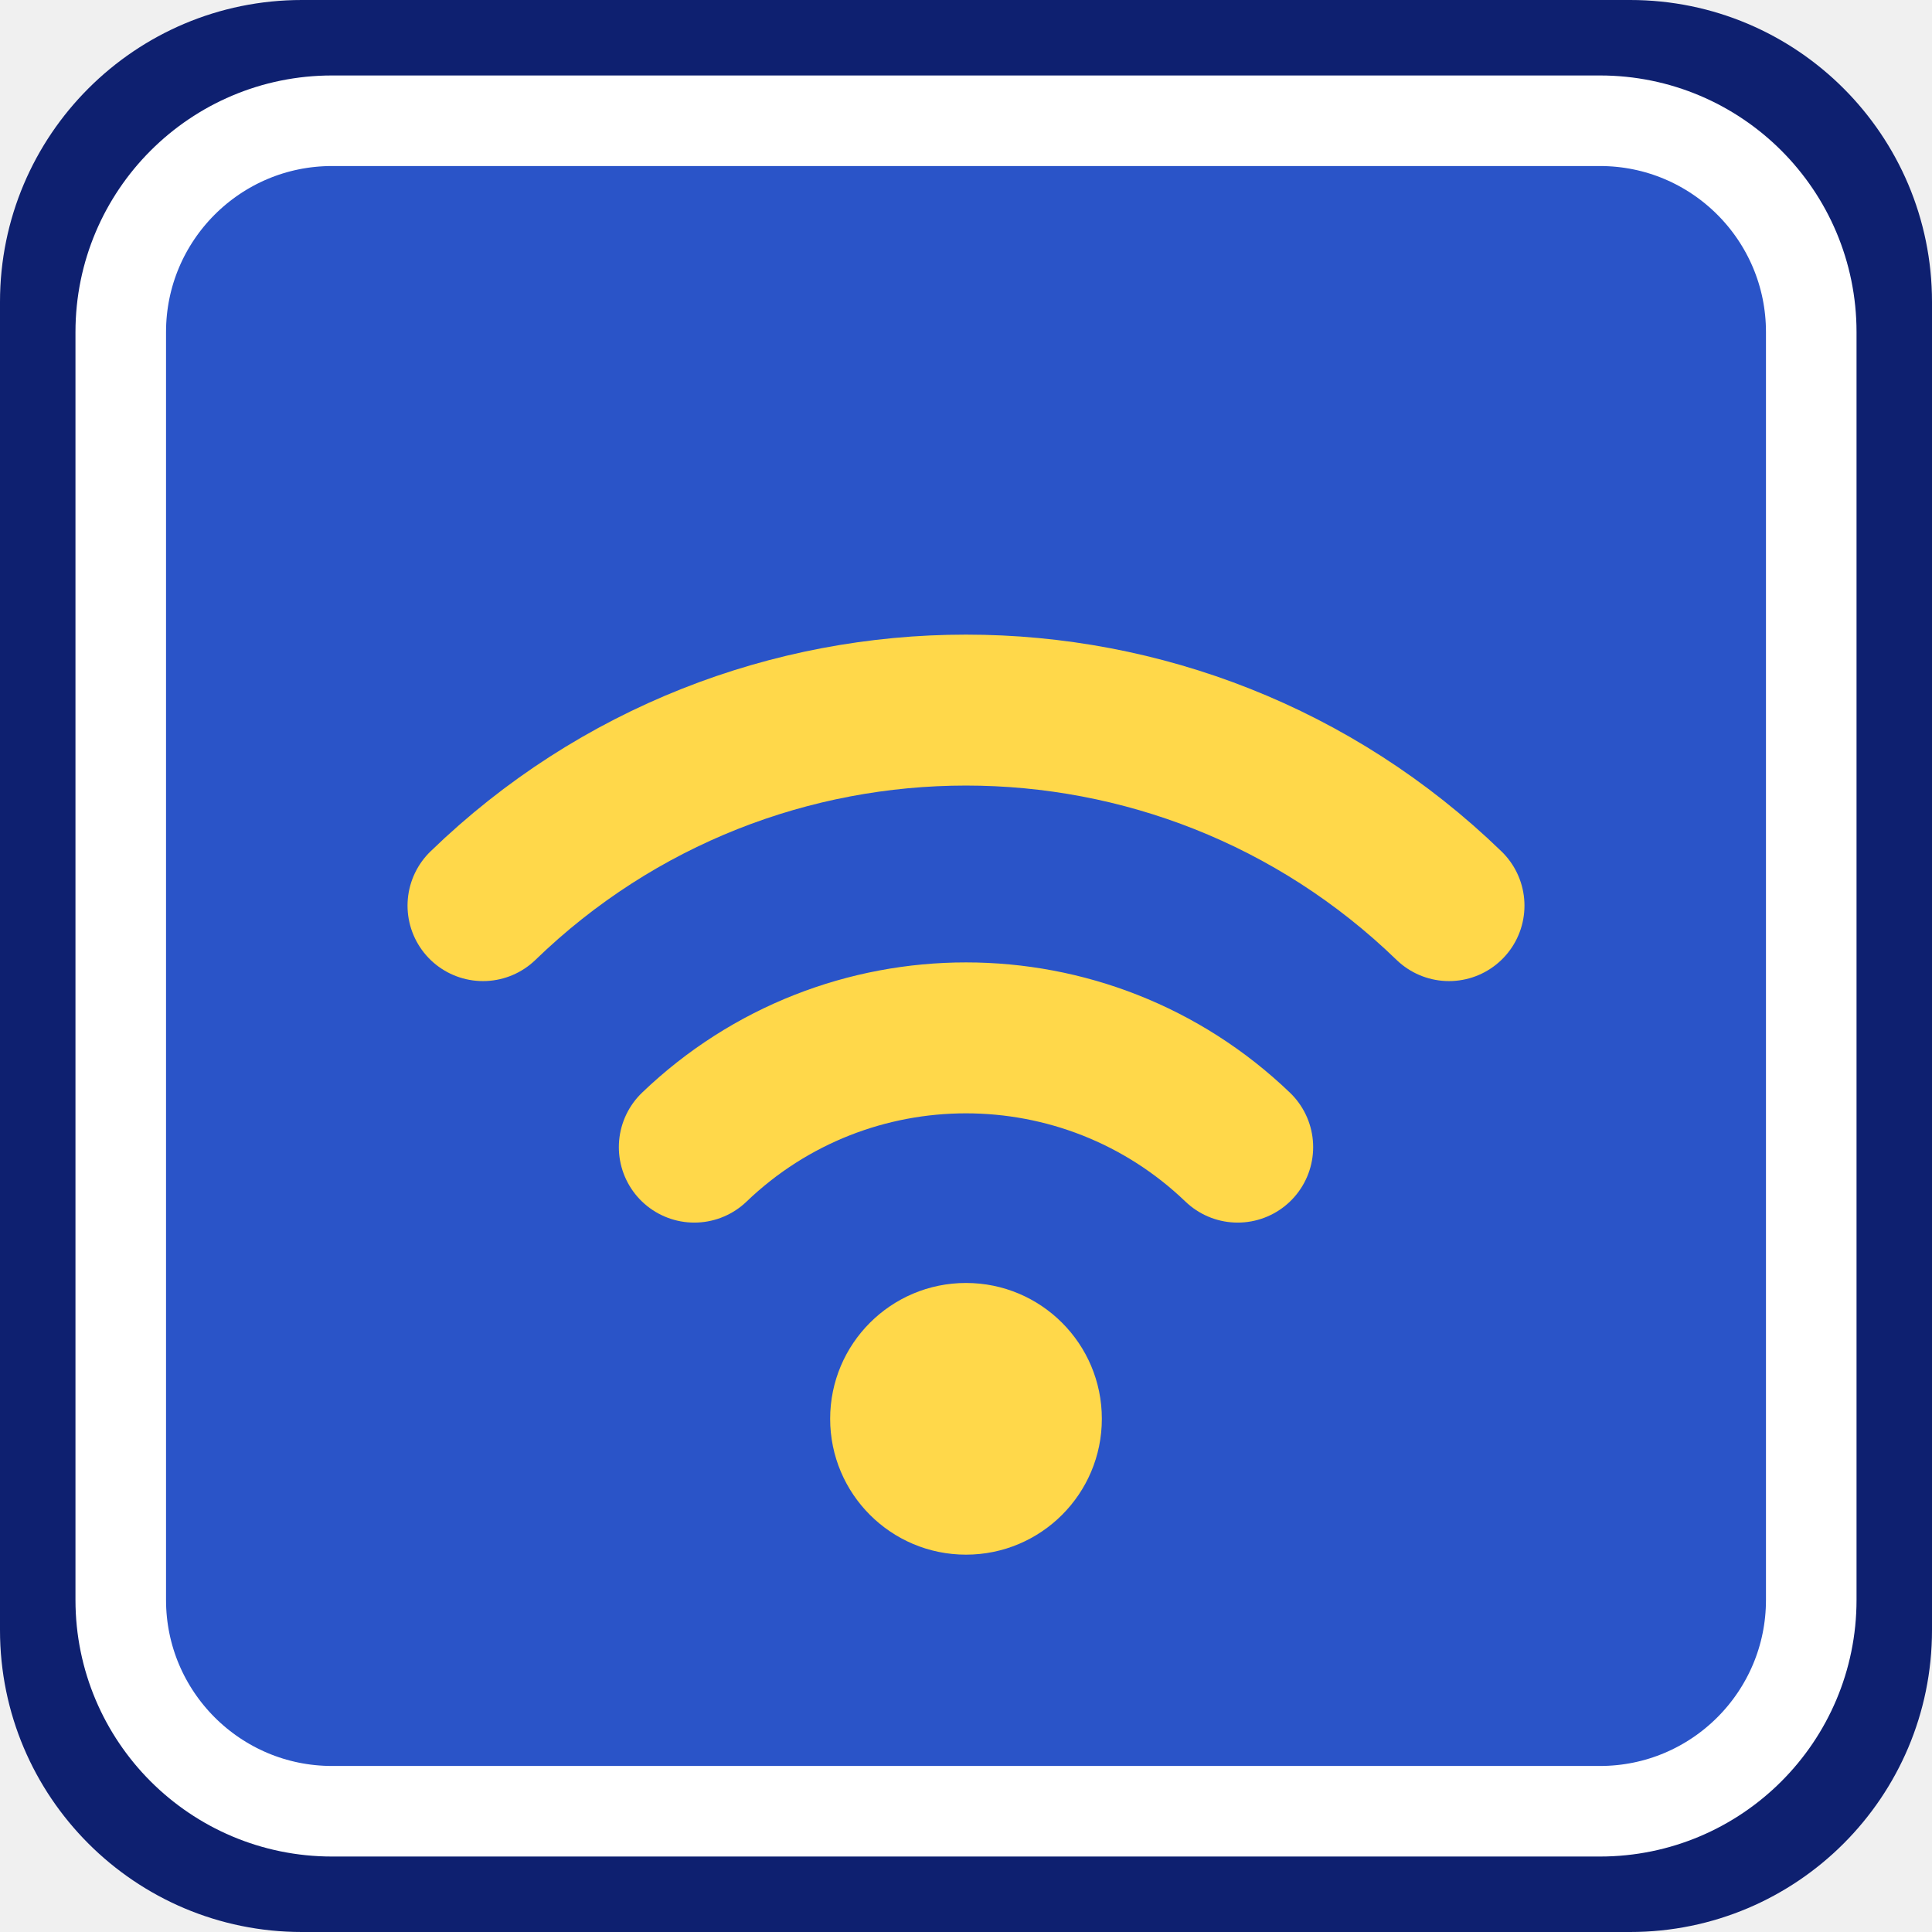
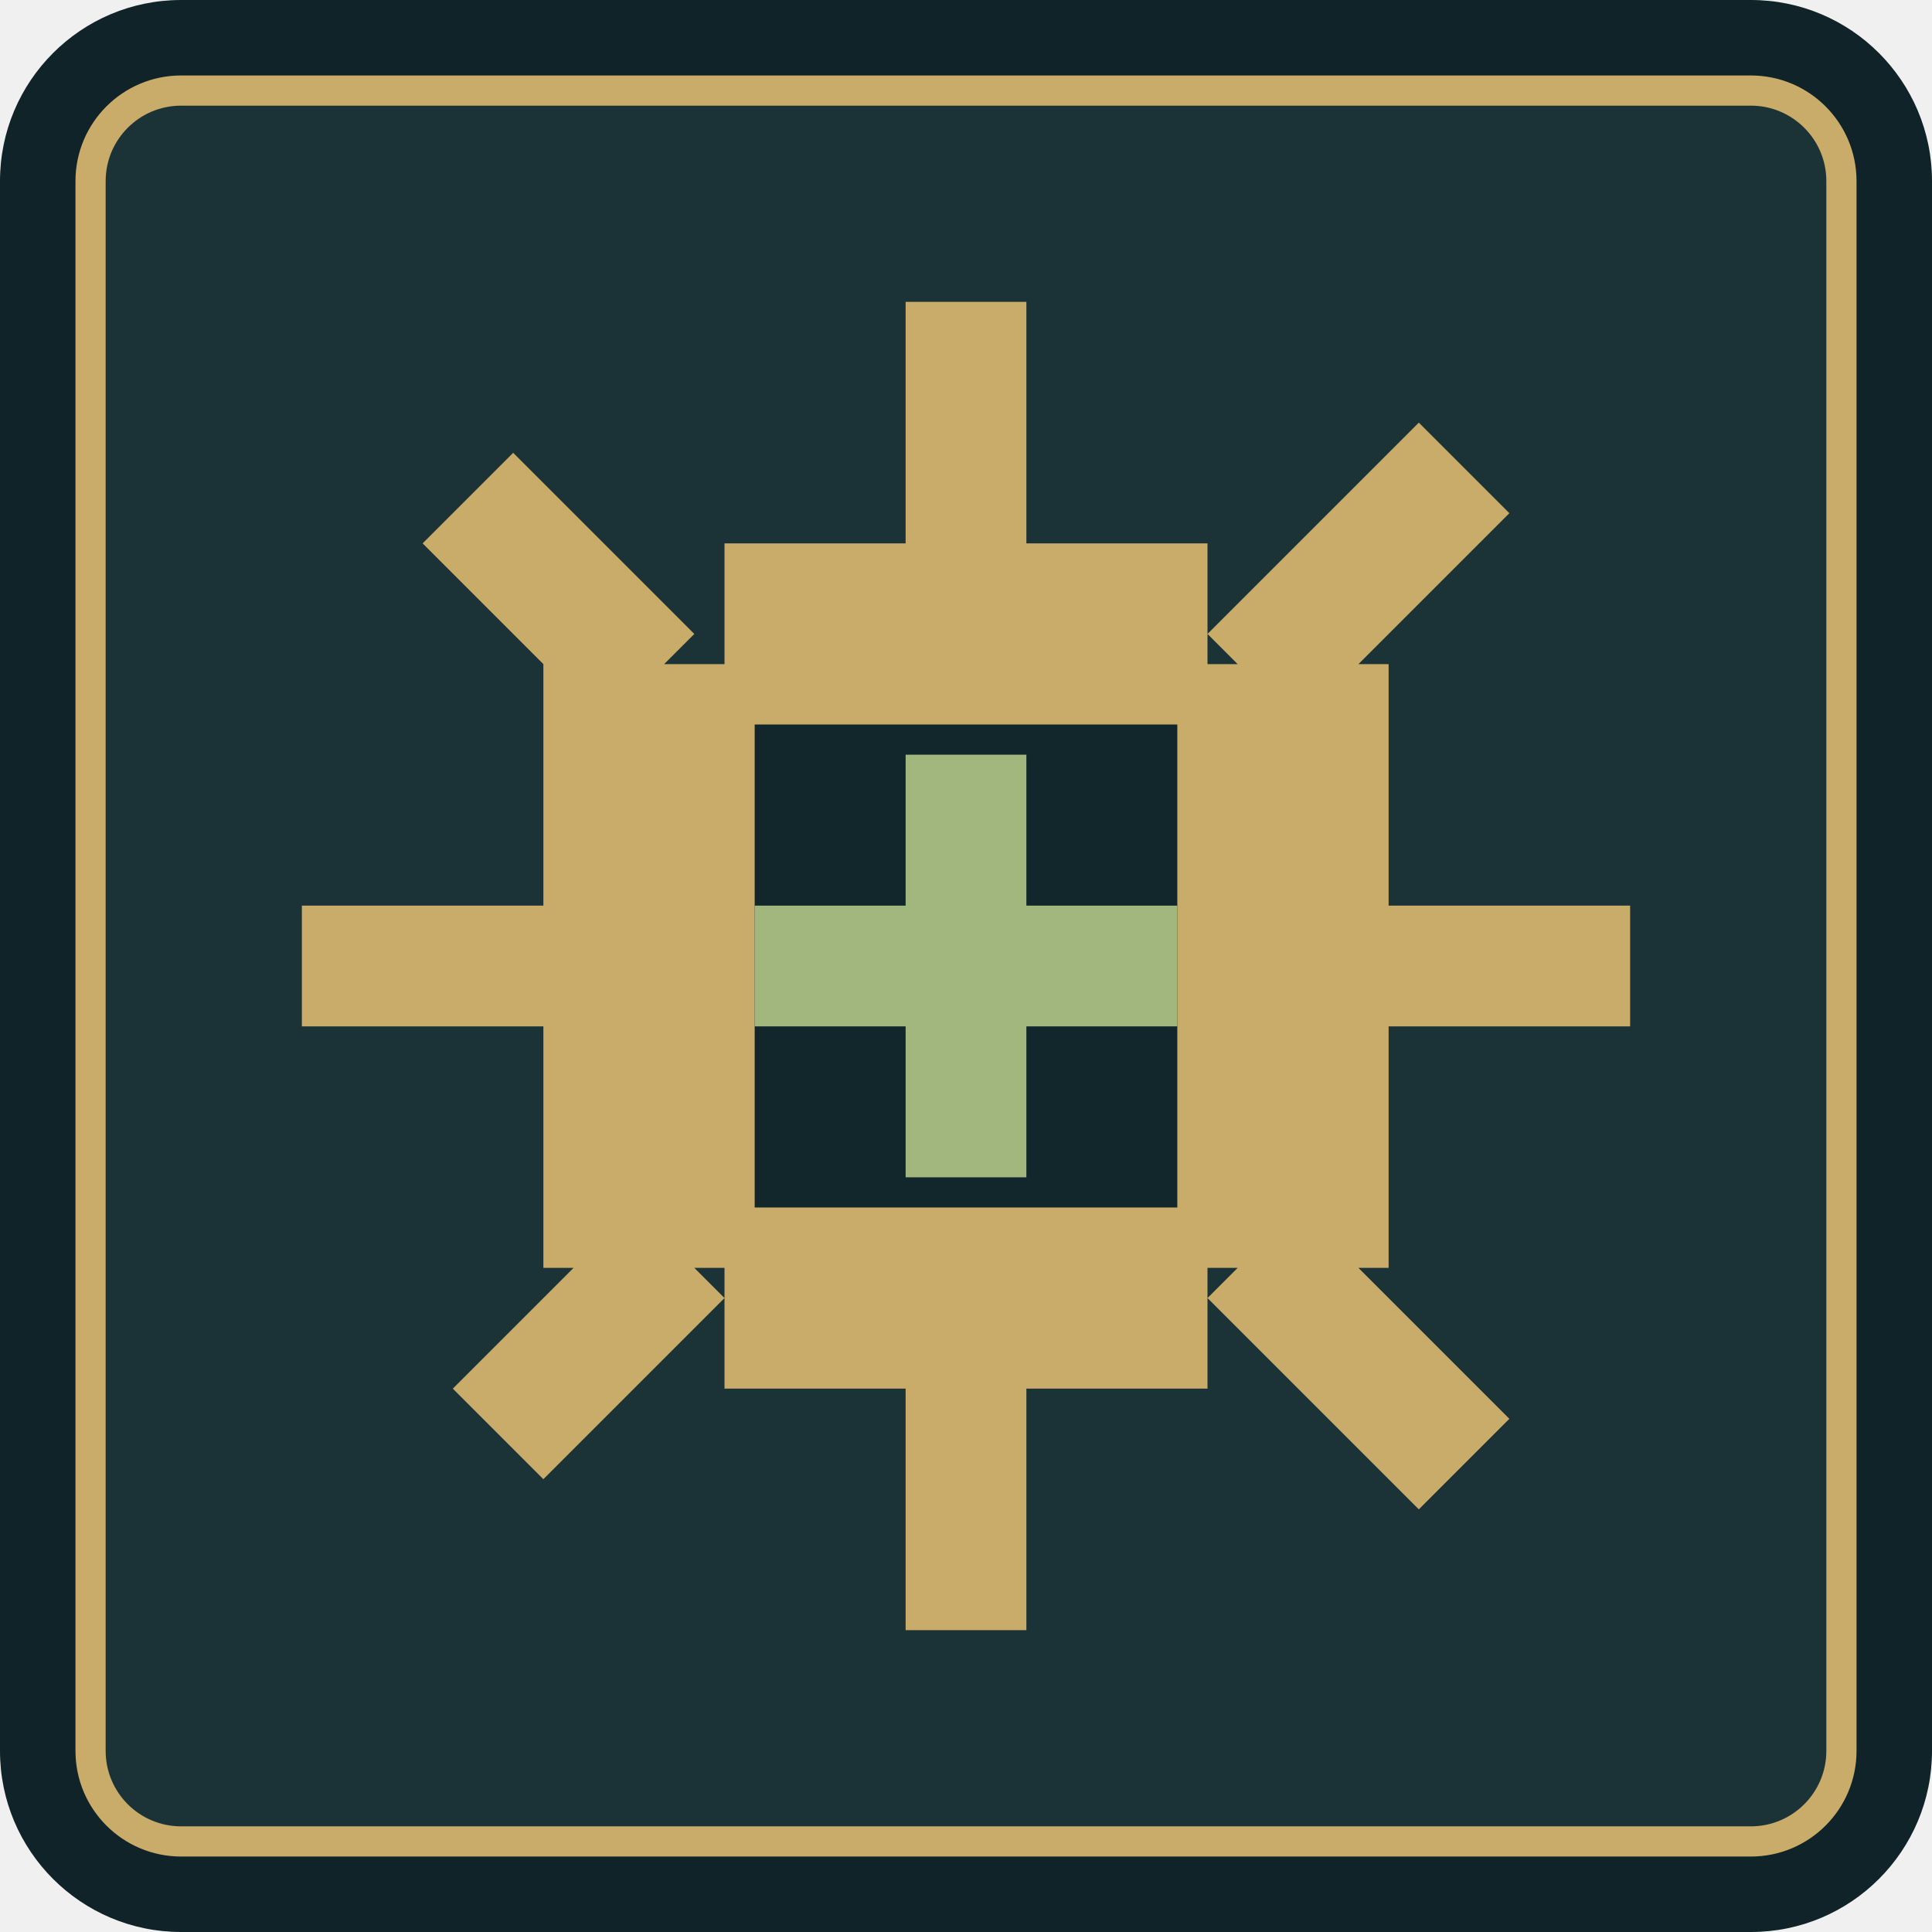
<svg xmlns="http://www.w3.org/2000/svg" viewBox="0 0 64 64">
-   <rect width="64" height="64" rx="10" fill="#0e2070" />
-   <rect x="4" y="4" width="56" height="56" rx="7" fill="#2a54c8" stroke="#fff" stroke-width="3" />
-   <path d="M16 30a23 23 0 0 1 32 0M23 38a13 13 0 0 1 18 0" fill="none" stroke="#ffd84a" stroke-width="5" stroke-linecap="round" />
-   <circle cx="32" cy="47" r="4.5" fill="#ffd84a" />
+   <rect width="64" height="64" rx="6" fill="#102329" />
+   <rect x="3" y="3" width="58" height="58" rx="3" fill="#1b3336" stroke="#c9ac69" />
+   <g transform="translate(8 8)">
+     <path fill="#c9ac69" d="M22 2h4v8h-4zM22 38h4v8h-4zM2 22h8v4H2zM38 22h8v4h-8zM9 7l6 6-3 3-6-6zM35 32l7 7-3 3-7-7zM7 38l6-6 3 3-6 6zM32 13l7-7 3 3-7 7zM16 10h16v4h6v20h-6v4H16v-4h-6V14h6z" />
+     <path fill="#11272b" d="M17 16h14v16H17z" />
+     <path fill="#a2b77d" d="M22 17h4v5h5v4h-5v5h-4v-5h-5v-4h5z" />
+   </g>
</svg>
